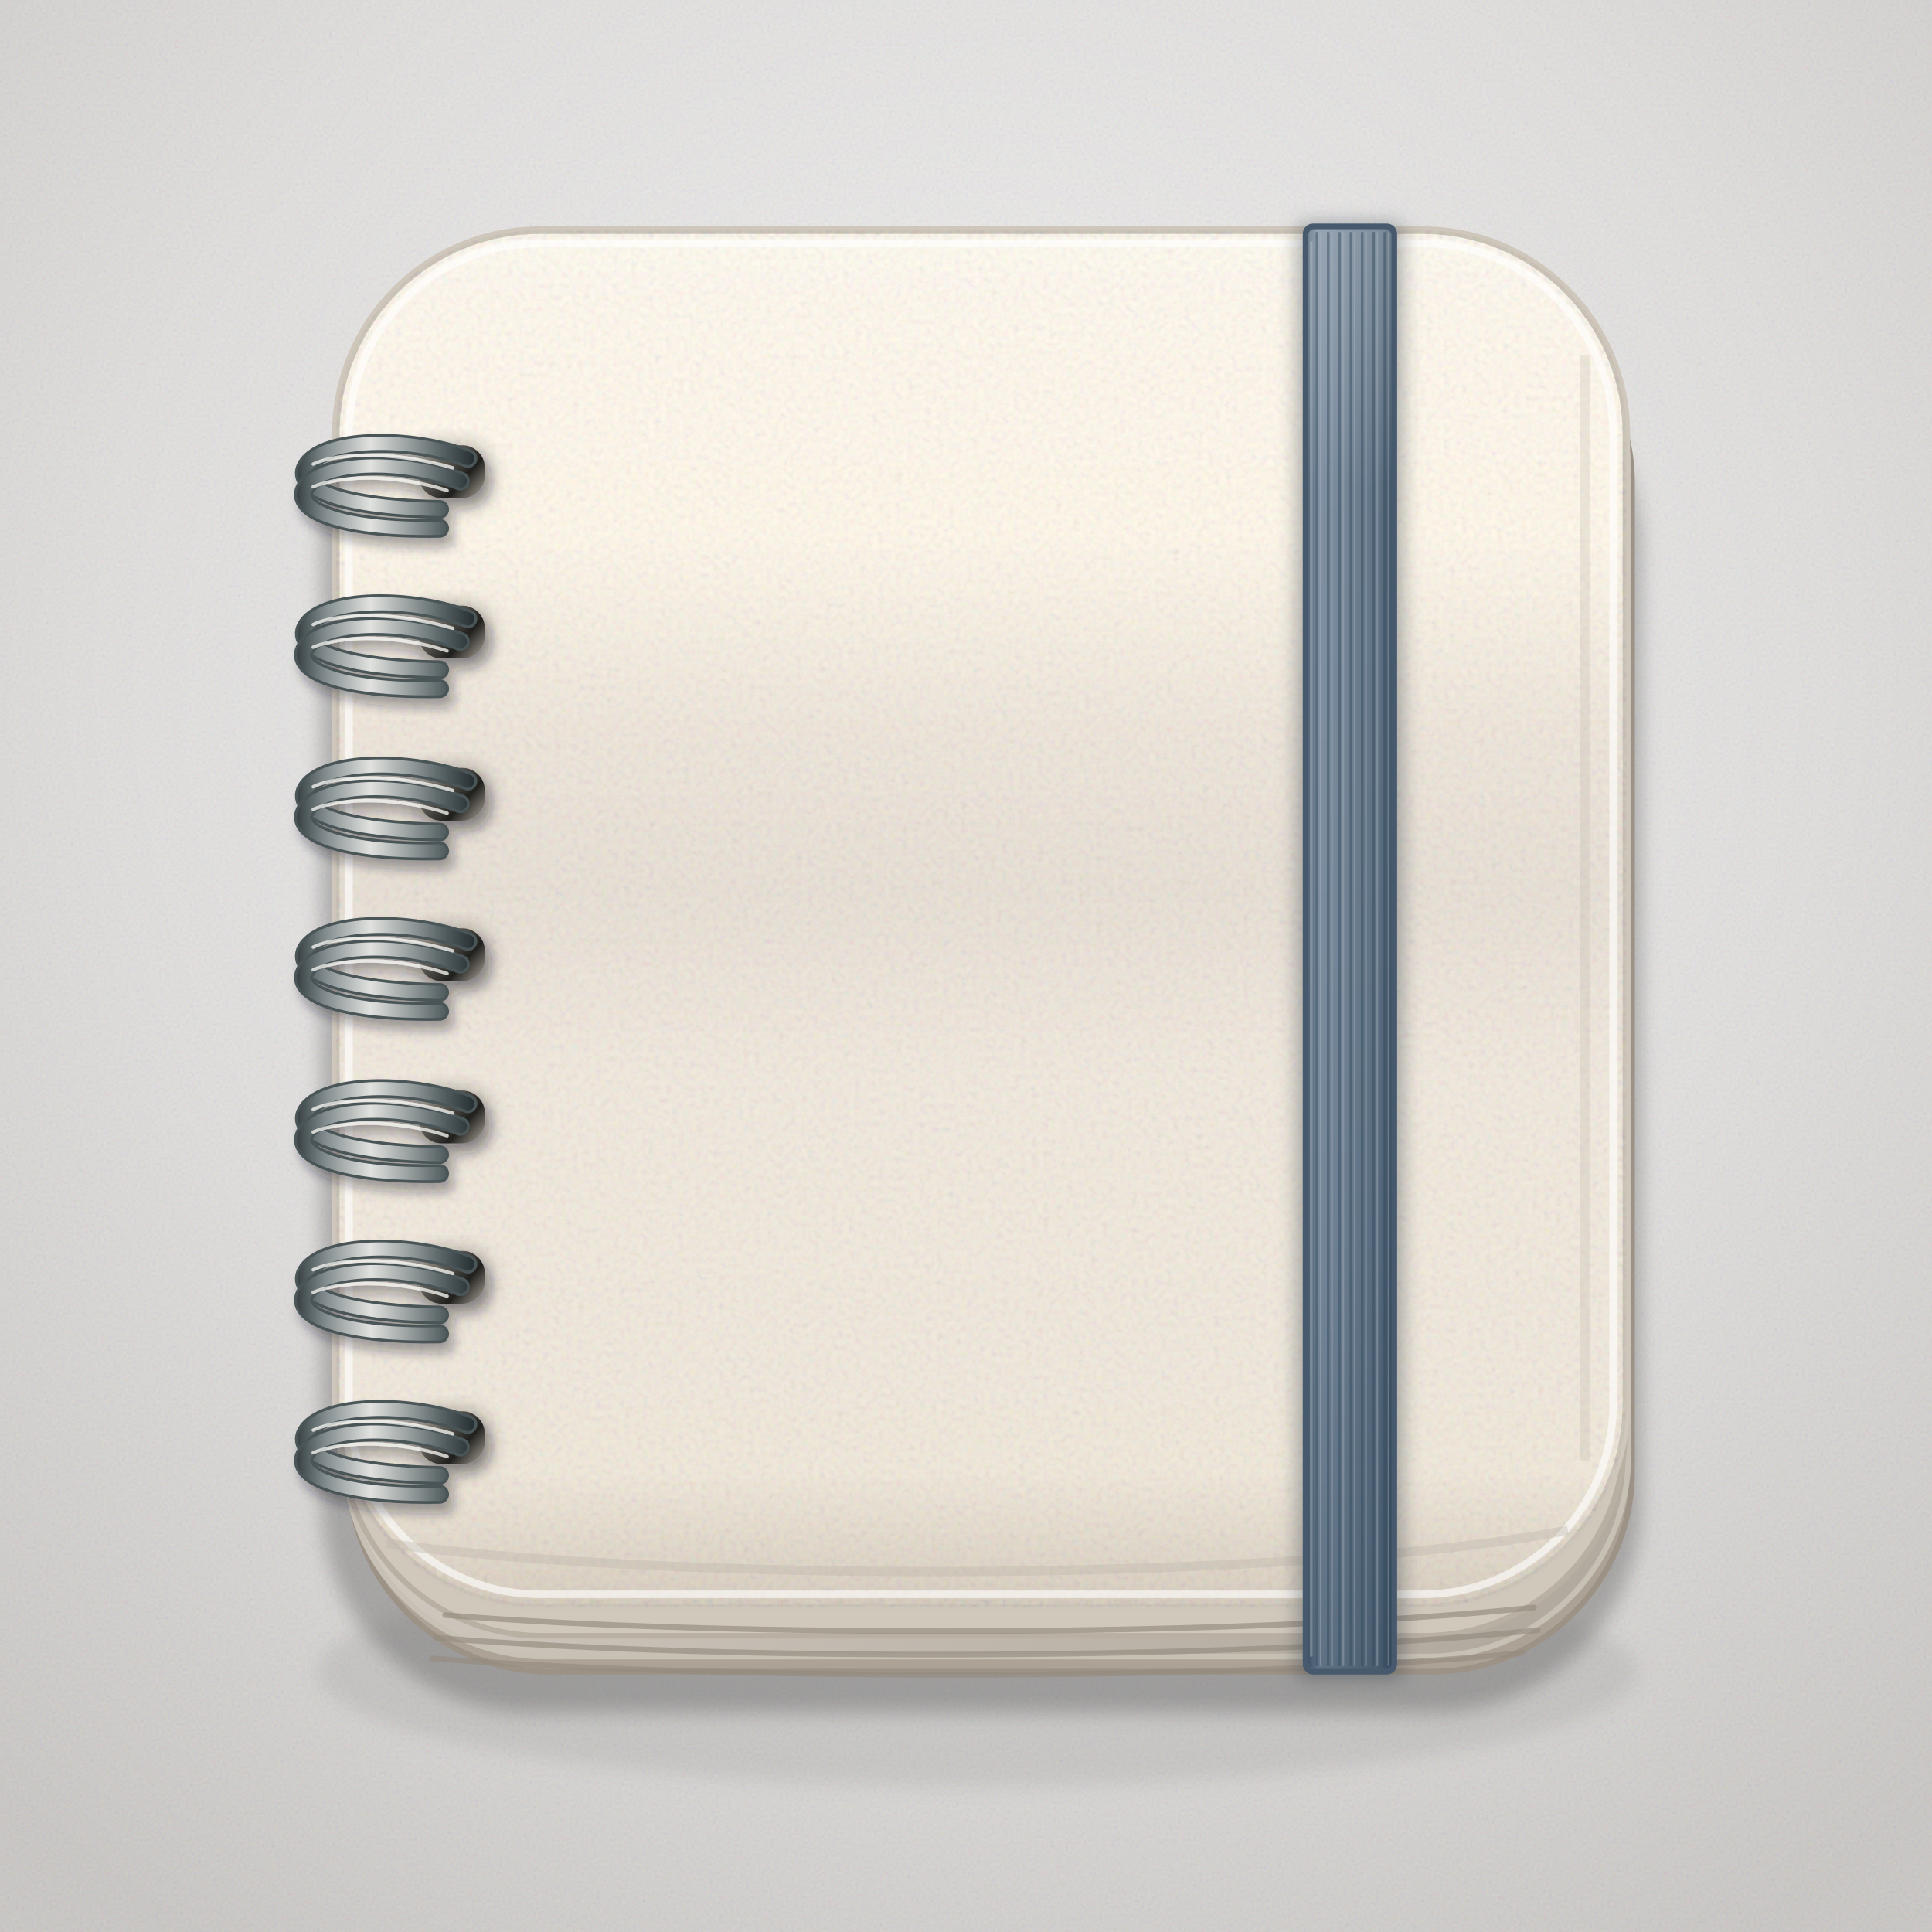
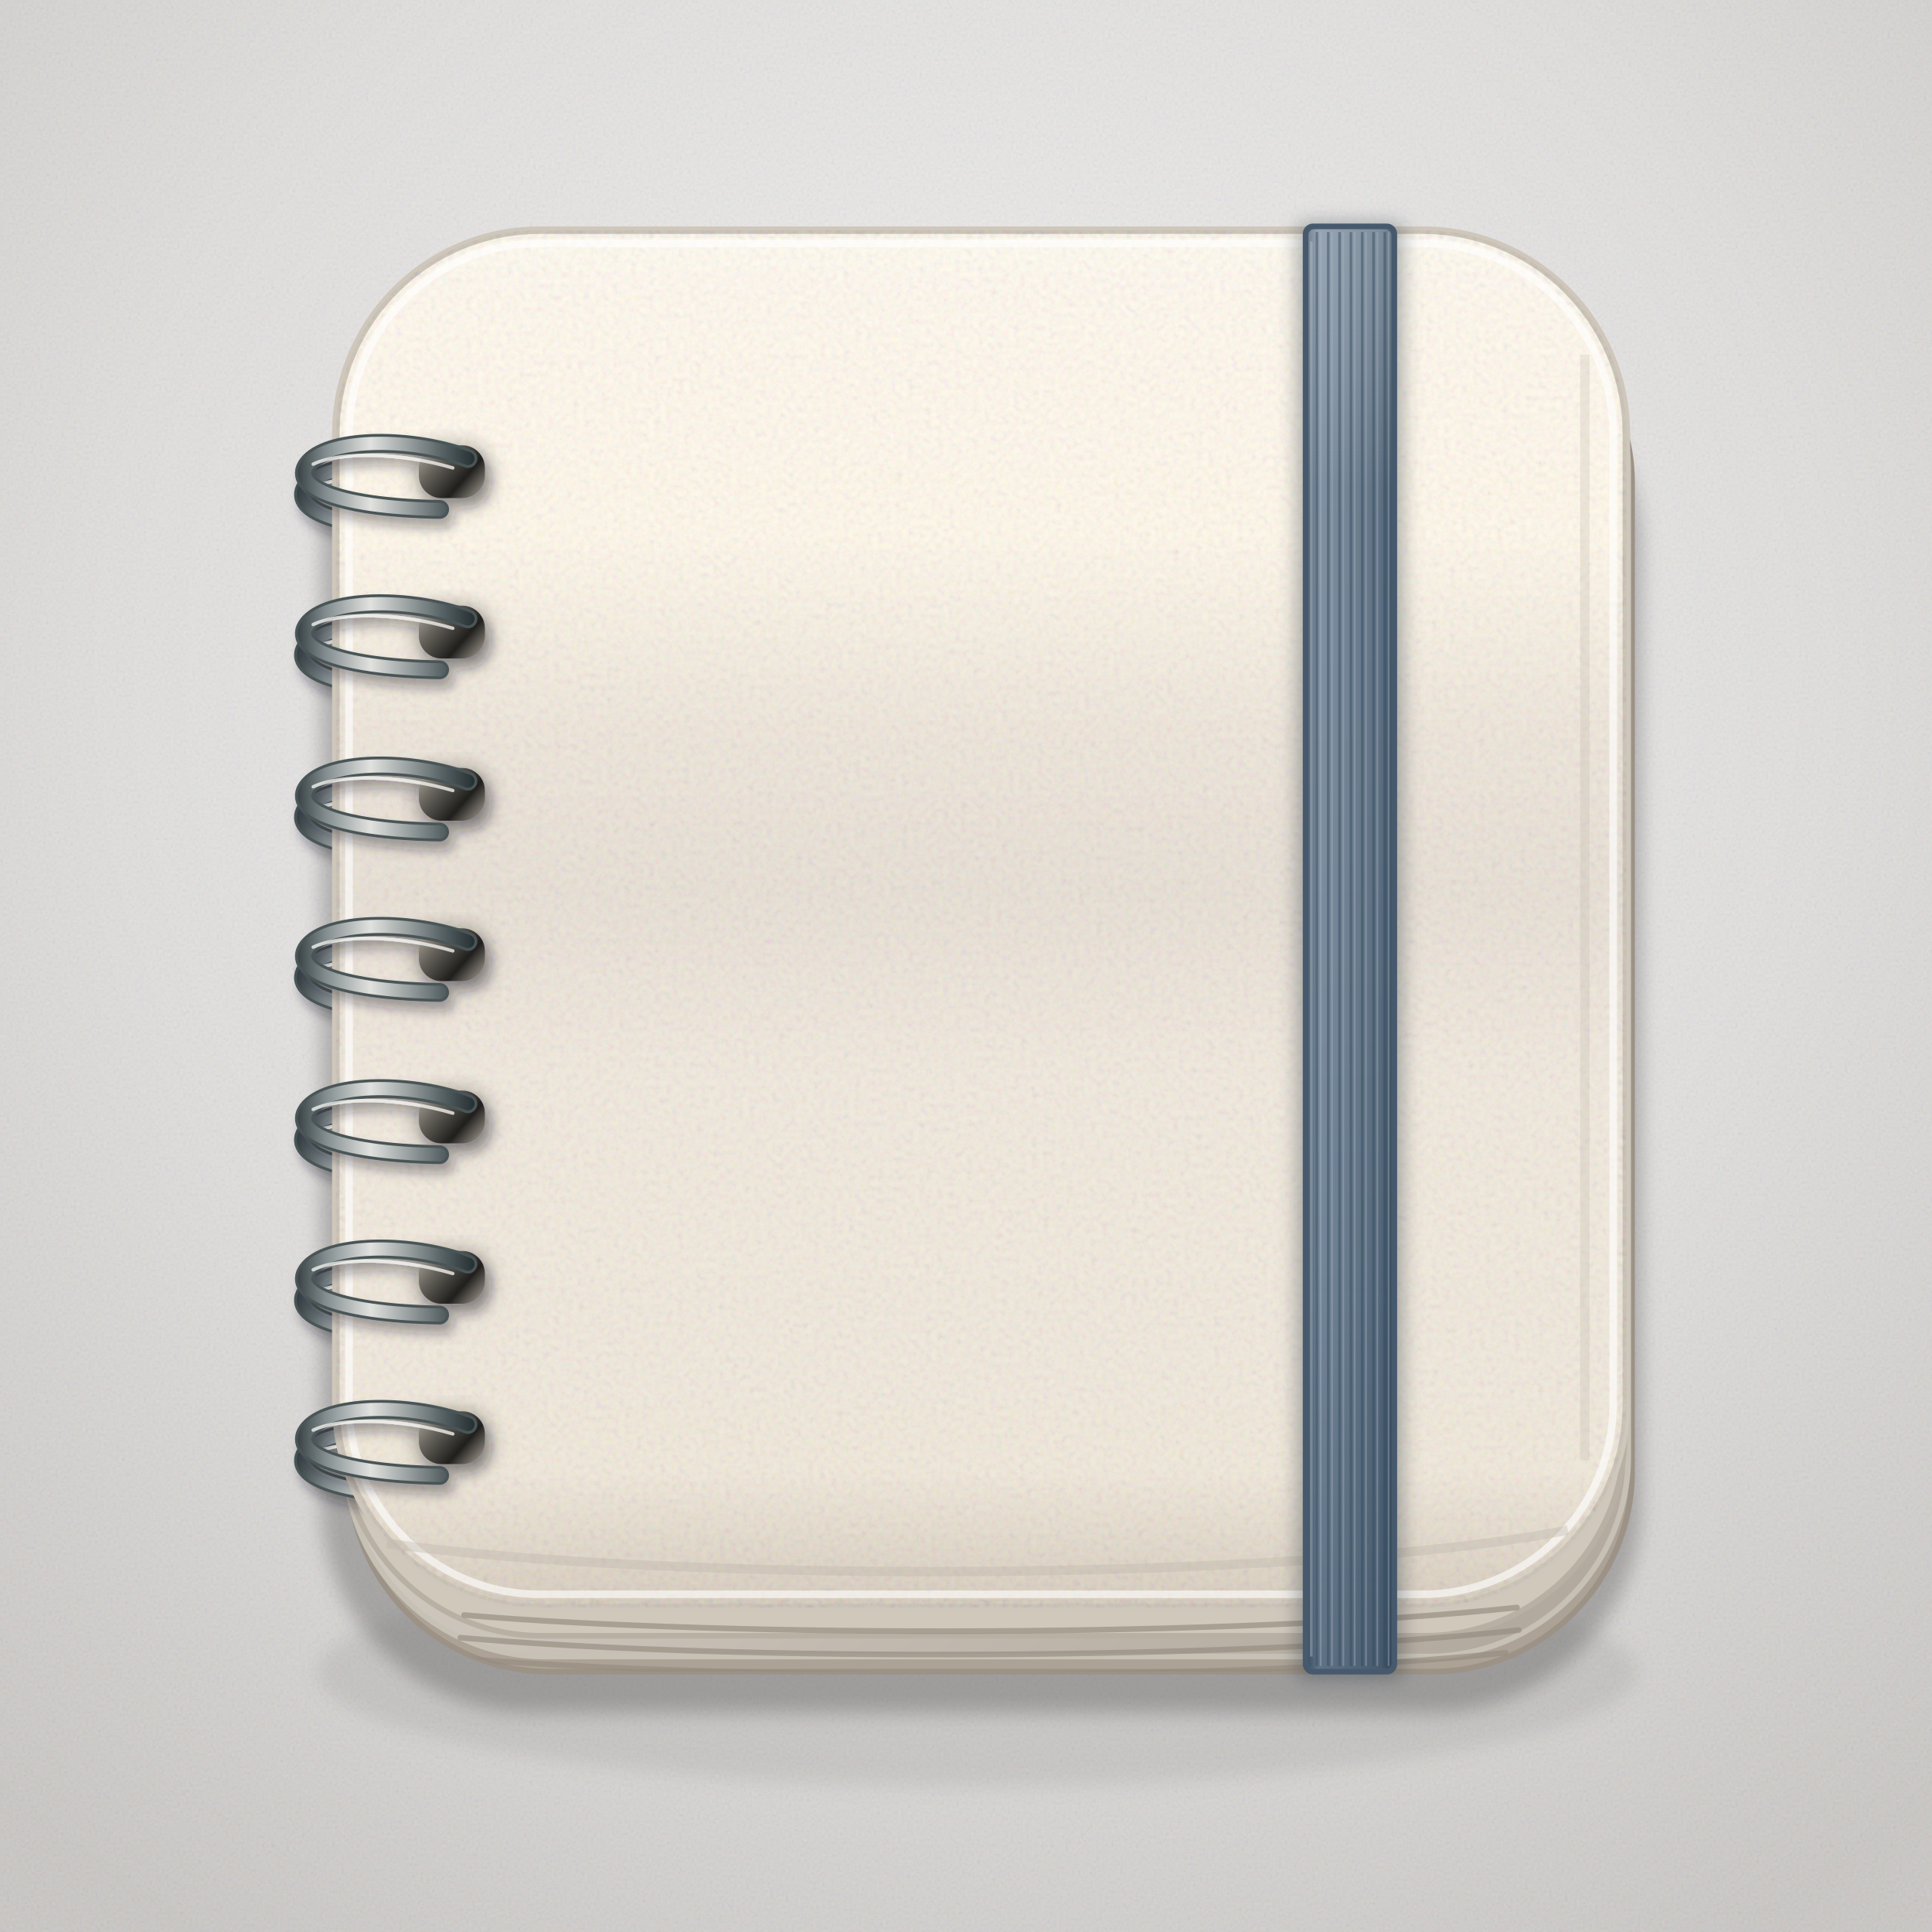
<svg xmlns="http://www.w3.org/2000/svg" width="1024" height="1024" viewBox="0 0 1024 1024" role="img" aria-labelledby="title description">
  <defs>
    <radialGradient id="backgroundFill" cx="50%" cy="35%" r="76%">
      <stop offset="0" stop-color="#f1f0f0" />
      <stop offset="0.58" stop-color="#e1dfde" />
      <stop offset="1" stop-color="#cbc8c6" />
    </radialGradient>
    <linearGradient id="coverFill" x1="520" y1="122" x2="520" y2="852" gradientUnits="userSpaceOnUse">
      <stop offset="0" stop-color="#fffaf0" />
      <stop offset="0.12" stop-color="#fff8ec" />
      <stop offset="0.22" stop-color="#fff8eb" />
      <stop offset="0.36" stop-color="#efe7dc" />
      <stop offset="0.48" stop-color="#e9e1d7" />
      <stop offset="0.62" stop-color="#f2eadf" />
      <stop offset="0.9" stop-color="#f1e9dc" />
      <stop offset="1" stop-color="#d8cec0" />
    </linearGradient>
    <linearGradient id="pageFill" x1="250" y1="134" x2="810" y2="890" gradientUnits="userSpaceOnUse">
      <stop offset="0" stop-color="#f6f1e8" />
      <stop offset="1" stop-color="#b1a89d" />
    </linearGradient>
    <linearGradient id="elasticFill" x1="692" y1="503" x2="739" y2="503" gradientUnits="userSpaceOnUse">
      <stop offset="0" stop-color="#3d5265" />
      <stop offset="0.14" stop-color="#7c8da0" />
      <stop offset="0.48" stop-color="#6c7e90" />
      <stop offset="0.84" stop-color="#586b7e" />
      <stop offset="1" stop-color="#34495c" />
    </linearGradient>
    <linearGradient id="elasticLength" x1="715" y1="120" x2="715" y2="886" gradientUnits="userSpaceOnUse">
      <stop offset="0" stop-color="#d2d8dd" stop-opacity="0.32" />
      <stop offset="0.18" stop-color="#fff" stop-opacity="0.04" />
      <stop offset="0.72" stop-color="#263b4e" stop-opacity="0.08" />
      <stop offset="1" stop-color="#1f3447" stop-opacity="0.3" />
    </linearGradient>
    <linearGradient id="metalStroke" x1="148" y1="0" x2="244" y2="0" gradientUnits="userSpaceOnUse">
      <stop offset="0" stop-color="#303a3d" />
      <stop offset="0.17" stop-color="#818b8d" />
      <stop offset="0.42" stop-color="#e1e2df" />
      <stop offset="0.62" stop-color="#9ca3a3" />
      <stop offset="0.82" stop-color="#566164" />
      <stop offset="1" stop-color="#242d30" />
    </linearGradient>
    <linearGradient id="slotFill" x1="214" y1="-14" x2="246" y2="14" gradientUnits="userSpaceOnUse">
      <stop offset="0" stop-color="#b2aca1" />
      <stop offset="0.35" stop-color="#625f58" />
      <stop offset="0.7" stop-color="#201f1d" />
      <stop offset="1" stop-color="#9b958a" />
    </linearGradient>
    <filter id="backgroundTexture" x="-5%" y="-5%" width="110%" height="110%" color-interpolation-filters="sRGB">
      <feTurbulence type="fractalNoise" baseFrequency="0.62" numOctaves="3" seed="13" stitchTiles="stitch" result="noise" />
      <feColorMatrix in="noise" type="matrix" values="1 0 0 0 0  0 1 0 0 0  0 0 1 0 0  0 0 0 0.13 0" result="grain" />
      <feBlend in="SourceGraphic" in2="grain" mode="soft-light" />
    </filter>
    <filter id="coverTexture" x="-4%" y="-4%" width="108%" height="108%" color-interpolation-filters="sRGB">
      <feTurbulence type="fractalNoise" baseFrequency="0.32" numOctaves="4" seed="29" stitchTiles="stitch" result="noise" />
      <feColorMatrix in="noise" type="matrix" values="1 0 0 0 0  0 1 0 0 0  0 0 1 0 0  0 0 0 0.22 0" result="grain" />
      <feBlend in="SourceGraphic" in2="grain" mode="soft-light" />
    </filter>
    <filter id="softShadow" x="-30%" y="-20%" width="160%" height="150%" color-interpolation-filters="sRGB">
      <feGaussianBlur stdDeviation="5" />
    </filter>
    <filter id="ringCastShadow" x="-25%" y="-40%" width="170%" height="190%" color-interpolation-filters="sRGB">
      <feDropShadow dx="3" dy="5" stdDeviation="3" flood-color="#1c1f20" flood-opacity="0.38" />
    </filter>
    <clipPath id="coverClip">
      <rect x="178" y="122" width="684" height="730" rx="108" />
    </clipPath>
-     <g id="ring" filter="url(#ringCastShadow)">
+     <clipPath id="pageStackClip">
+       <rect x="185" y="150" width="680" height="736" rx="106" />
+     </clipPath>
+     <g id="ringBack" filter="url(#ringCastShadow)">
+       <path d="M236 5C207 -6 166 -6 155 7C145 19 170 31 225 30" fill="none" stroke="#4a5457" stroke-width="10" stroke-linecap="round" stroke-linejoin="round" />
+       <path d="M236 5C207 -6 166 -6 155 7C145 19 170 31 225 30" fill="none" stroke="url(#metalStroke)" stroke-width="7" stroke-linecap="round" stroke-linejoin="round" />
+       <path d="M158 8C175 1 205 2 229 10" fill="none" stroke="#f4f4ef" stroke-width="1.8" stroke-linecap="round" opacity="0.78" />
+     </g>
+     <g id="ringFront" filter="url(#ringCastShadow)">
      <rect x="211" y="-16" width="40" height="32" rx="13" fill="#1d1d1b" opacity="0.2" filter="url(#softShadow)" />
      <rect x="214" y="-14" width="35" height="28" rx="12" fill="url(#slotFill)" />
      <path d="M240 -7C211 -18 168 -18 156 -5C145 7 168 19 225 20" fill="none" stroke="#4a5457" stroke-width="10" stroke-linecap="round" stroke-linejoin="round" />
      <path d="M240 -7C211 -18 168 -18 156 -5C145 7 168 19 225 20" fill="none" stroke="url(#metalStroke)" stroke-width="7" stroke-linecap="round" stroke-linejoin="round" />
-       <path d="M236 5C207 -6 166 -6 155 7C145 19 170 31 225 30" fill="none" stroke="#4a5457" stroke-width="10" stroke-linecap="round" stroke-linejoin="round" />
-       <path d="M236 5C207 -6 166 -6 155 7C145 19 170 31 225 30" fill="none" stroke="url(#metalStroke)" stroke-width="7" stroke-linecap="round" stroke-linejoin="round" />
-       <path d="M158 -4C173 -11 205 -10 232 -2M158 8C175 1 205 2 229 10" fill="none" stroke="#f4f4ef" stroke-width="1.8" stroke-linecap="round" opacity="0.78" />
+       <path d="M158 -4C173 -11 205 -10 232 -2" fill="none" stroke="#f4f4ef" stroke-width="1.8" stroke-linecap="round" opacity="0.78" />
    </g>
  </defs>
  <g id="background">
    <rect width="1024" height="1024" fill="url(#backgroundFill)" filter="url(#backgroundTexture)" />
    <rect x="170" y="150" width="700" height="730" rx="112" fill="#353535" opacity="0.3" transform="translate(0 28)" filter="url(#softShadow)" />
    <ellipse cx="518" cy="886" rx="350" ry="61" fill="#555" opacity="0.12" filter="url(#softShadow)" />
  </g>
  <g id="notebook">
    <g id="pageStack">
      <rect x="185" y="150" width="680" height="736" rx="106" fill="#aca296" stroke="#9c9286" stroke-width="3" />
      <rect x="183" y="144" width="680" height="734" rx="106" fill="url(#pageFill)" stroke="#c6c0b5" stroke-width="3" />
      <rect x="181" y="137" width="680" height="730" rx="106" fill="#d1c8bc" stroke="#b9b0a4" stroke-width="3" />
-       <path d="M236 856C380 868 662 868 813 852M231 868C386 881 665 880 815 864M229 879C389 891 663 891 807 876" fill="none" stroke="#948b80" stroke-width="3" stroke-linecap="round" opacity="0.66" />
+       <g id="pageEdgeLines" clip-path="url(#pageStackClip)">
+         <path d="M246 856C384 868 657 868 804 852M244 868C390 881 660 880 805 864M244 879C394 891 658 891 798 876" fill="none" stroke="#948b80" stroke-width="3" stroke-linecap="round" opacity="0.66" />
+       </g>
+     </g>
+     <g id="bindingBack" transform="translate(8 0)">
+       <use href="#ringBack" transform="translate(0 250)" />
+       <use href="#ringBack" transform="translate(0 335)" />
+       <use href="#ringBack" transform="translate(0 421)" />
+       <use href="#ringBack" transform="translate(0 506)" />
+       <use href="#ringBack" transform="translate(0 592)" />
+       <use href="#ringBack" transform="translate(0 677)" />
+       <use href="#ringBack" transform="translate(0 762)" />
    </g>
    <g id="cover">
      <rect x="178" y="122" width="684" height="730" rx="108" fill="url(#coverFill)" stroke="#cfc7bb" stroke-width="4" />
      <rect x="182" y="126" width="676" height="722" rx="104" fill="url(#coverFill)" filter="url(#coverTexture)" clip-path="url(#coverClip)" opacity="0.72" />
      <rect x="185" y="129" width="670" height="716" rx="101" fill="none" stroke="#fff" stroke-width="4" opacity="0.62" />
      <path d="M205 818C353 839 688 839 831 811" fill="none" stroke="#bdb6aa" stroke-width="5" opacity="0.38" />
      <path d="M840 188V774" fill="none" stroke="#bdb4a8" stroke-width="5" opacity="0.25" />
    </g>
-     <g id="binding" transform="translate(8 0)">
-       <use href="#ring" transform="translate(0 250)" />
-       <use href="#ring" transform="translate(0 335)" />
-       <use href="#ring" transform="translate(0 421)" />
-       <use href="#ring" transform="translate(0 506)" />
-       <use href="#ring" transform="translate(0 592)" />
-       <use href="#ring" transform="translate(0 677)" />
-       <use href="#ring" transform="translate(0 762)" />
+     <g id="bindingFront" transform="translate(8 0)">
+       <use href="#ringFront" transform="translate(0 250)" />
+       <use href="#ringFront" transform="translate(0 335)" />
+       <use href="#ringFront" transform="translate(0 421)" />
+       <use href="#ringFront" transform="translate(0 506)" />
+       <use href="#ringFront" transform="translate(0 592)" />
+       <use href="#ringFront" transform="translate(0 677)" />
+       <use href="#ringFront" transform="translate(0 762)" />
    </g>
    <g id="elasticBand">
      <rect x="687" y="118" width="57" height="772" rx="5" fill="#1f2d38" opacity="0.34" filter="url(#softShadow)" />
      <rect x="692" y="120" width="47" height="766" rx="4" fill="url(#elasticFill)" stroke="#46596d" stroke-width="3" />
      <rect x="693.5" y="121.5" width="44" height="763" rx="3" fill="url(#elasticLength)" />
      <path d="M698 123V883M704 123V883M710 123V883M716 123V883M722 123V883M728 123V883M734 123V883" fill="none" stroke="#354b5e" stroke-width="1.4" opacity="0.48" />
      <path d="M700 123V883M706 123V883M712 123V883M718 123V883M724 123V883M730 123V883M736 123V883" fill="none" stroke="#a9b5bf" stroke-width="0.9" opacity="0.4" />
      <path d="M695 128V878" fill="none" stroke="#d7dce0" stroke-width="1.4" opacity="0.3" />
    </g>
  </g>
</svg>
